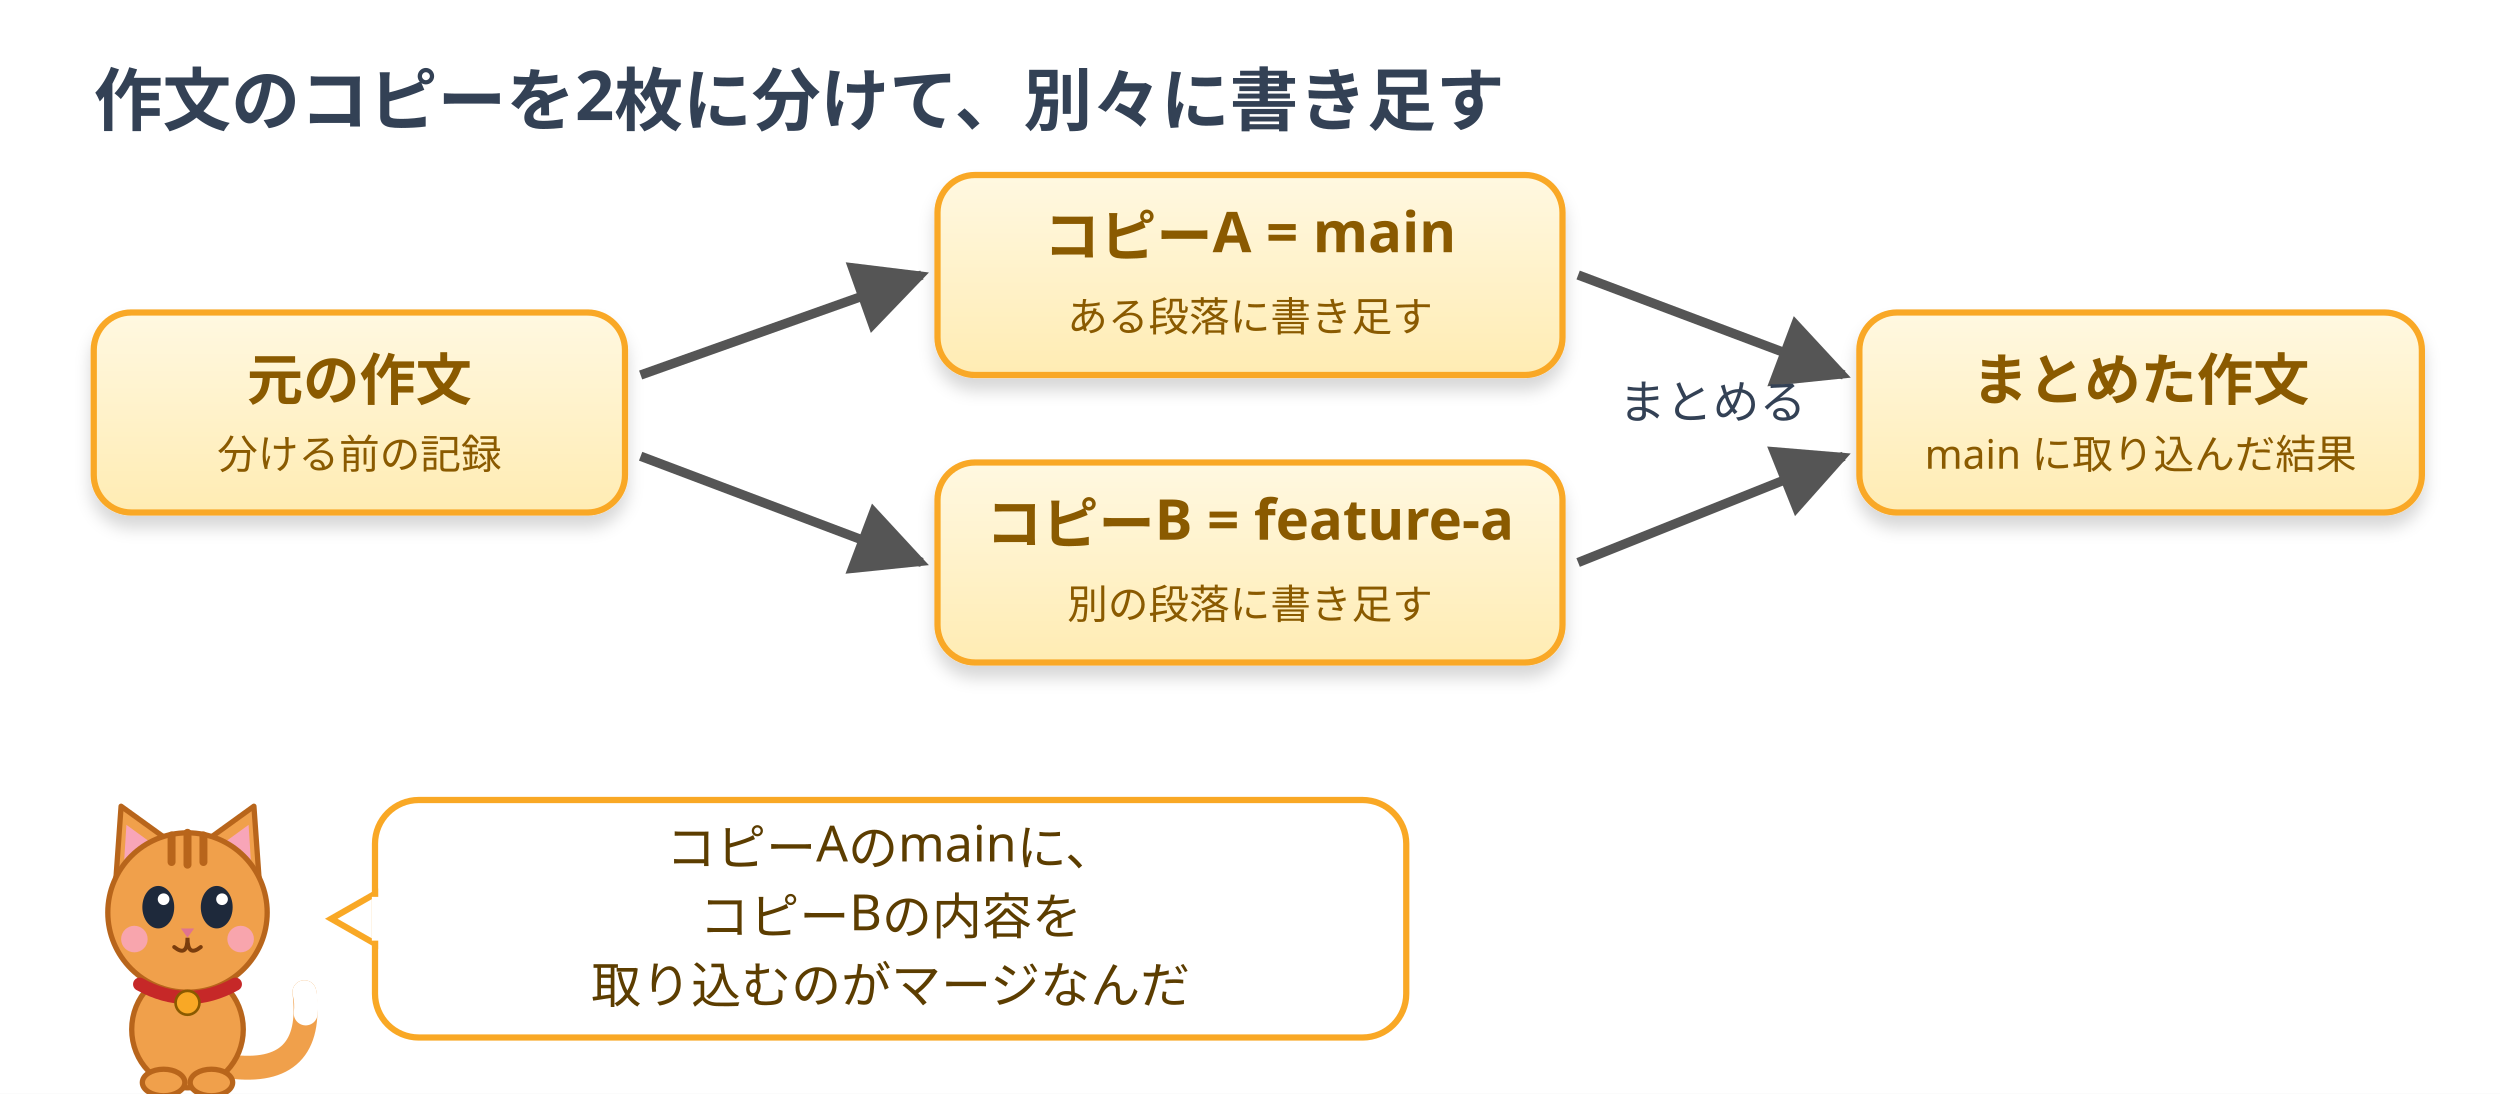
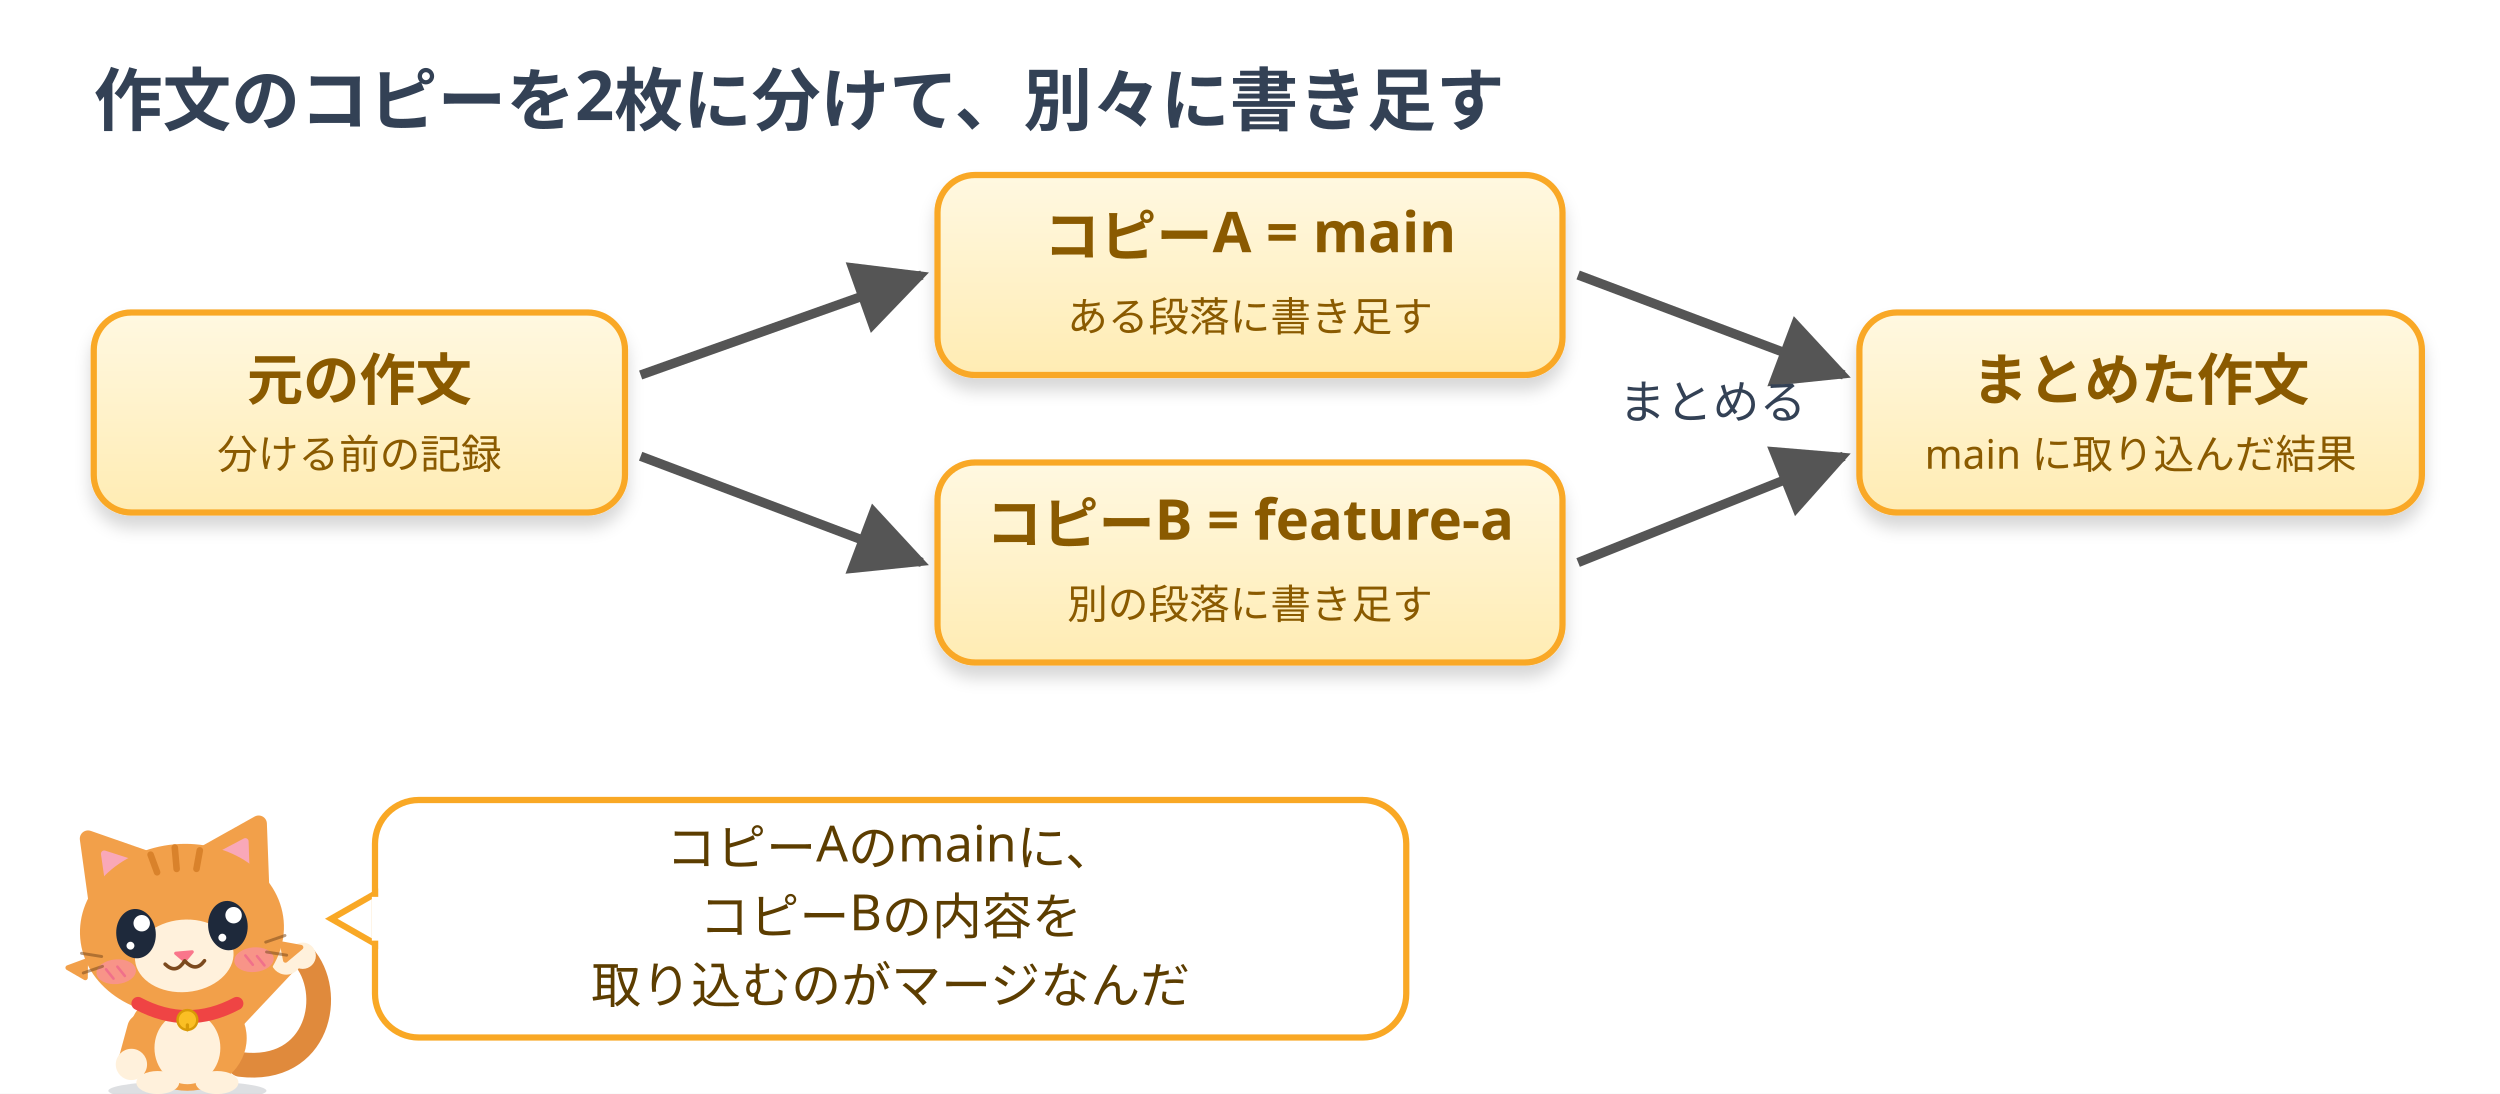
<svg xmlns="http://www.w3.org/2000/svg" viewBox="0 0 800 350" width="800" height="350" font-family="'Segoe UI','Yu Gothic UI','Meiryo',sans-serif" role="img">
  <defs>
    <filter id="sh" x="-10%" y="-10%" width="120%" height="130%">
      <feDropShadow dx="0" dy="4" stdDeviation="2.5" flood-color="#000" flood-opacity="0.16" />
    </filter>
    <linearGradient id="gGray" x1="0" y1="0" x2="0" y2="1">
      <stop offset="0" stop-color="#f8fafc" />
      <stop offset="1" stop-color="#e2e8f0" />
    </linearGradient>
    <linearGradient id="gYel" x1="0" y1="0" x2="0" y2="1">
      <stop offset="0" stop-color="#fff8e1" />
      <stop offset="1" stop-color="#ffecb3" />
    </linearGradient>
    <linearGradient id="gRed" x1="0" y1="0" x2="0" y2="1">
      <stop offset="0" stop-color="#ffebee" />
      <stop offset="1" stop-color="#ffd0d6" />
    </linearGradient>
    <marker id="ar" viewBox="0 0 10 10" refX="9" refY="5" markerWidth="8" markerHeight="8" orient="auto-start-reverse">
      <path d="M0 0L10 5L0 10z" fill="#555555" />
    </marker>
  </defs>
  <rect width="800" height="350" fill="#ffffff" />
  <text x="30" y="40" font-size="22" fill="#334155" text-anchor="start" font-weight="700">作文のコピーを2枚に分けて、別々に書き足す</text>
  <rect x="30" y="100" width="170" height="64" rx="12" fill="url(#gYel)" stroke="#f9a825" stroke-width="2" filter="url(#sh)" />
  <text x="115" y="128" font-size="18" fill="#8a5a00" text-anchor="middle" font-weight="700">元の作文</text>
  <text x="115" y="150" font-size="13" fill="#8a5a00" text-anchor="middle">分ける前の記録</text>
  <line x1="205" y1="120" x2="295" y2="88" stroke="#555555" stroke-width="3" marker-end="url(#ar)" />
  <line x1="205" y1="146" x2="295" y2="180" stroke="#555555" stroke-width="3" marker-end="url(#ar)" />
  <rect x="300" y="56" width="200" height="64" rx="12" fill="url(#gYel)" stroke="#f9a825" stroke-width="2" filter="url(#sh)" />
  <text x="400" y="82" font-size="18" fill="#8a5a00" text-anchor="middle" font-weight="700">コピーA = main</text>
  <text x="400" y="106" font-size="13" fill="#8a5a00" text-anchor="middle">ある段落に書き足す</text>
  <rect x="300" y="148" width="200" height="64" rx="12" fill="url(#gYel)" stroke="#f9a825" stroke-width="2" filter="url(#sh)" />
  <text x="400" y="174" font-size="18" fill="#8a5a00" text-anchor="middle" font-weight="700">コピーB = feature-a</text>
  <text x="400" y="198" font-size="13" fill="#8a5a00" text-anchor="middle">別の段落に書き足す</text>
  <line x1="505" y1="88" x2="590" y2="120" stroke="#555555" stroke-width="3" marker-end="url(#ar)" />
  <line x1="505" y1="180" x2="590" y2="146" stroke="#555555" stroke-width="3" marker-end="url(#ar)" />
  <rect x="595" y="100" width="180" height="64" rx="12" fill="url(#gYel)" stroke="#f9a825" stroke-width="2" filter="url(#sh)" />
  <text x="685" y="128" font-size="18" fill="#8a5a00" text-anchor="middle" font-weight="700">まとめた作文</text>
  <text x="685" y="150" font-size="13" fill="#8a5a00" text-anchor="middle">main に取り込んだ結果</text>
  <text x="548" y="134" font-size="15" fill="#334155" text-anchor="middle">まとめる</text>
-   <g transform="translate(60 292) scale(0.85)">
-     <path d="M16 58 Q48 62 44 30" fill="none" stroke="#f0a04b" stroke-width="9" stroke-linecap="round" />
-     <path d="M44.5 38 Q45 34 44 30" fill="none" stroke="#ffffff" stroke-width="9" stroke-linecap="round" />
-     <ellipse cx="0" cy="44" rx="21" ry="22" fill="#f0a04b" stroke="#b8651b" stroke-width="2" />
-     <ellipse cx="-9" cy="64" rx="8" ry="5" fill="#f0a04b" stroke="#b8651b" stroke-width="2" />
-     <ellipse cx="9" cy="64" rx="8" ry="5" fill="#f0a04b" stroke="#b8651b" stroke-width="2" />
-     <polygon points="-27,-12 -25,-40 -7,-27" fill="#f0a04b" stroke="#b8651b" stroke-width="2" stroke-linejoin="round" />
-     <polygon points="27,-12 25,-40 7,-27" fill="#f0a04b" stroke="#b8651b" stroke-width="2" stroke-linejoin="round" />
-     <polygon points="-24,-17 -23,-33 -12,-25" fill="#f8a5b8" />
-     <polygon points="24,-17 23,-33 12,-25" fill="#f8a5b8" />
-     <circle cx="0" cy="0" r="30" fill="#f0a04b" stroke="#b8651b" stroke-width="2" />
-     <path d="M-6 -29 L-6 -19 M0 -30 L0 -18 M6 -29 L6 -19" stroke="#b8651b" stroke-width="3" stroke-linecap="round" />
-     <ellipse cx="-11" cy="-2" rx="6" ry="8" fill="#1e293b" />
-     <circle cx="-9" cy="-5" r="2.2" fill="#fff" />
-     <ellipse cx="11" cy="-2" rx="6" ry="8" fill="#1e293b" />
-     <circle cx="13" cy="-5" r="2.2" fill="#fff" />
-     <circle cx="-20" cy="10" r="5" fill="#f8a5b8" opacity="0.9" />
-     <circle cx="20" cy="10" r="5" fill="#f8a5b8" opacity="0.9" />
-     <polygon points="-2.5,6 2.5,6 0,9.5" fill="#e0748f" />
-     <path d="M-5 13 Q0 17 0 9.5 Q0 17 5 13" fill="none" stroke="#7a3d0d" stroke-width="1.5" stroke-linecap="round" />
-     <path d="M-18 27 Q0 37 18 27" fill="none" stroke="#c62828" stroke-width="5" stroke-linecap="round" />
-     <circle cx="0" cy="34" r="4.5" fill="#f9a825" stroke="#8a5a00" stroke-width="1" />
+   <g transform="translate(2.0 59.2) scale(0.527)">
+     <ellipse cx="110" cy="550" rx="48" ry="6" fill="#1E293B" opacity="0.15" />
+     <g transform="translate(0 0)">
+       <path d="M142 534 C190 540 200 490 180 468" fill="none" stroke="#E08A3C" stroke-width="15" stroke-linecap="round" />
+       <circle cx="180" cy="468" r="8" fill="#FFF1DC" />
+       <ellipse cx="110" cy="518" rx="36" ry="32" fill="#F2A04A" />
+       <ellipse cx="110" cy="524" rx="20" ry="22" fill="#FFF1DC" />
+       <ellipse cx="92" cy="545" rx="13" ry="7" fill="#FFF1DC" />
+       <ellipse cx="128" cy="545" rx="13" ry="7" fill="#FFF1DC" />
+       <path d="M82 512 L76 534" stroke="#F2A04A" stroke-width="17" stroke-linecap="round" />
+       <circle cx="76" cy="534" r="9.5" fill="#FFF1DC" />
+       <path d="M138 504 L170 470" stroke="#F2A04A" stroke-width="17" stroke-linecap="round" />
+       <circle cx="170" cy="470" r="9.5" fill="#FFF1DC" />
+       <g transform="rotate(-5 110 490)">
+         <path d="M60 432 L58 392 L98 410 z M160 432 L162 392 L122 410 z" fill="#F2A04A" stroke="#F2A04A" stroke-width="10" stroke-linejoin="round" />
+         <path d="M68 420 L67 402 L86 410 z M152 420 L153 402 L134 410 z" fill="#F9A8B8" stroke="#F9A8B8" stroke-width="4" stroke-linejoin="round" />
+         <path d="M50 466 l-11 3 l10 7 z M170 466 l11 3 l-10 7 z" fill="#F2A04A" stroke="#F2A04A" stroke-width="3" stroke-linejoin="round" />
+         <ellipse cx="110" cy="452" rx="62" ry="52" fill="#F2A04A" />
+         <ellipse cx="110" cy="468" rx="30" ry="22" fill="#FFF1DC" />
+         <path d="M110 402 v13 M95 405 l3 11 M125 405 l-3 11" fill="none" stroke="#D9822B" stroke-width="4" stroke-linecap="round" />
+         <ellipse cx="68" cy="474" rx="12" ry="7.5" fill="#FB8FA3" opacity="0.7" />
+         <ellipse cx="152" cy="474" rx="12" ry="7.5" fill="#FB8FA3" opacity="0.7" />
+         <path d="M62 472 l4 6 M69 471 l4 6 M147 471 l4 6 M154 472 l4 6" stroke="#F0708A" stroke-width="1.6" stroke-linecap="round" />
+         <ellipse cx="82" cy="452" rx="12" ry="15" fill="#1E293B" />
+         <ellipse cx="138" cy="452" rx="12" ry="15" fill="#1E293B" />
+         <circle cx="86" cy="446" r="5" fill="#fff" />
+         <circle cx="142" cy="446" r="5" fill="#fff" />
+         <circle cx="78" cy="459" r="2.4" fill="#fff" />
+         <circle cx="134" cy="459" r="2.4" fill="#fff" />
+         <path d="M105 466 h10 l-5 5 z" fill="#F9768B" stroke="#F9768B" stroke-width="2" stroke-linejoin="round" />
+         <path d="M110 471 q-6 8 -12 1 M110 471 q6 8 12 1" fill="none" stroke="#7C4A1E" stroke-width="2.2" stroke-linecap="round" />
+         <g stroke="#7C4A1E" stroke-width="1.8" stroke-linecap="round" opacity="0.55">
+           <path d="M60 464 l-12 -3 M60 470 l-12 3 M160 464 l12 -3 M160 470 l12 3" />
+         </g>
+       </g>
+       <path d="M80 497 q30 16 60 0" fill="none" stroke="#EF4444" stroke-width="8" stroke-linecap="round" />
+       <circle cx="110" cy="507" r="6" fill="#FBBF24" stroke="#D99A06" stroke-width="1.5" />
+       <path d="M110 510 v3" stroke="#D99A06" stroke-width="2" stroke-linecap="round" />
+     </g>
  </g>
  <rect x="120" y="256" width="330" height="76" rx="14" fill="#ffffff" stroke="#f9a825" stroke-width="2" />
  <polygon points="120,286.0 106,294.0 120,302.0" fill="#ffffff" stroke="#f9a825" stroke-width="2" />
  <rect x="119" y="287.0" width="3" height="14" fill="#ffffff" />
  <text x="285.0" y="277.0" font-size="16" fill="#5c3d00" text-anchor="middle">コピーAのmainに、</text>
  <text x="285.0" y="299.0" font-size="16" fill="#5c3d00" text-anchor="middle">コピーBの内容を</text>
  <text x="285.0" y="321.0" font-size="16" fill="#5c3d00" text-anchor="middle">取り込むのがマージなんだ</text>
</svg>
